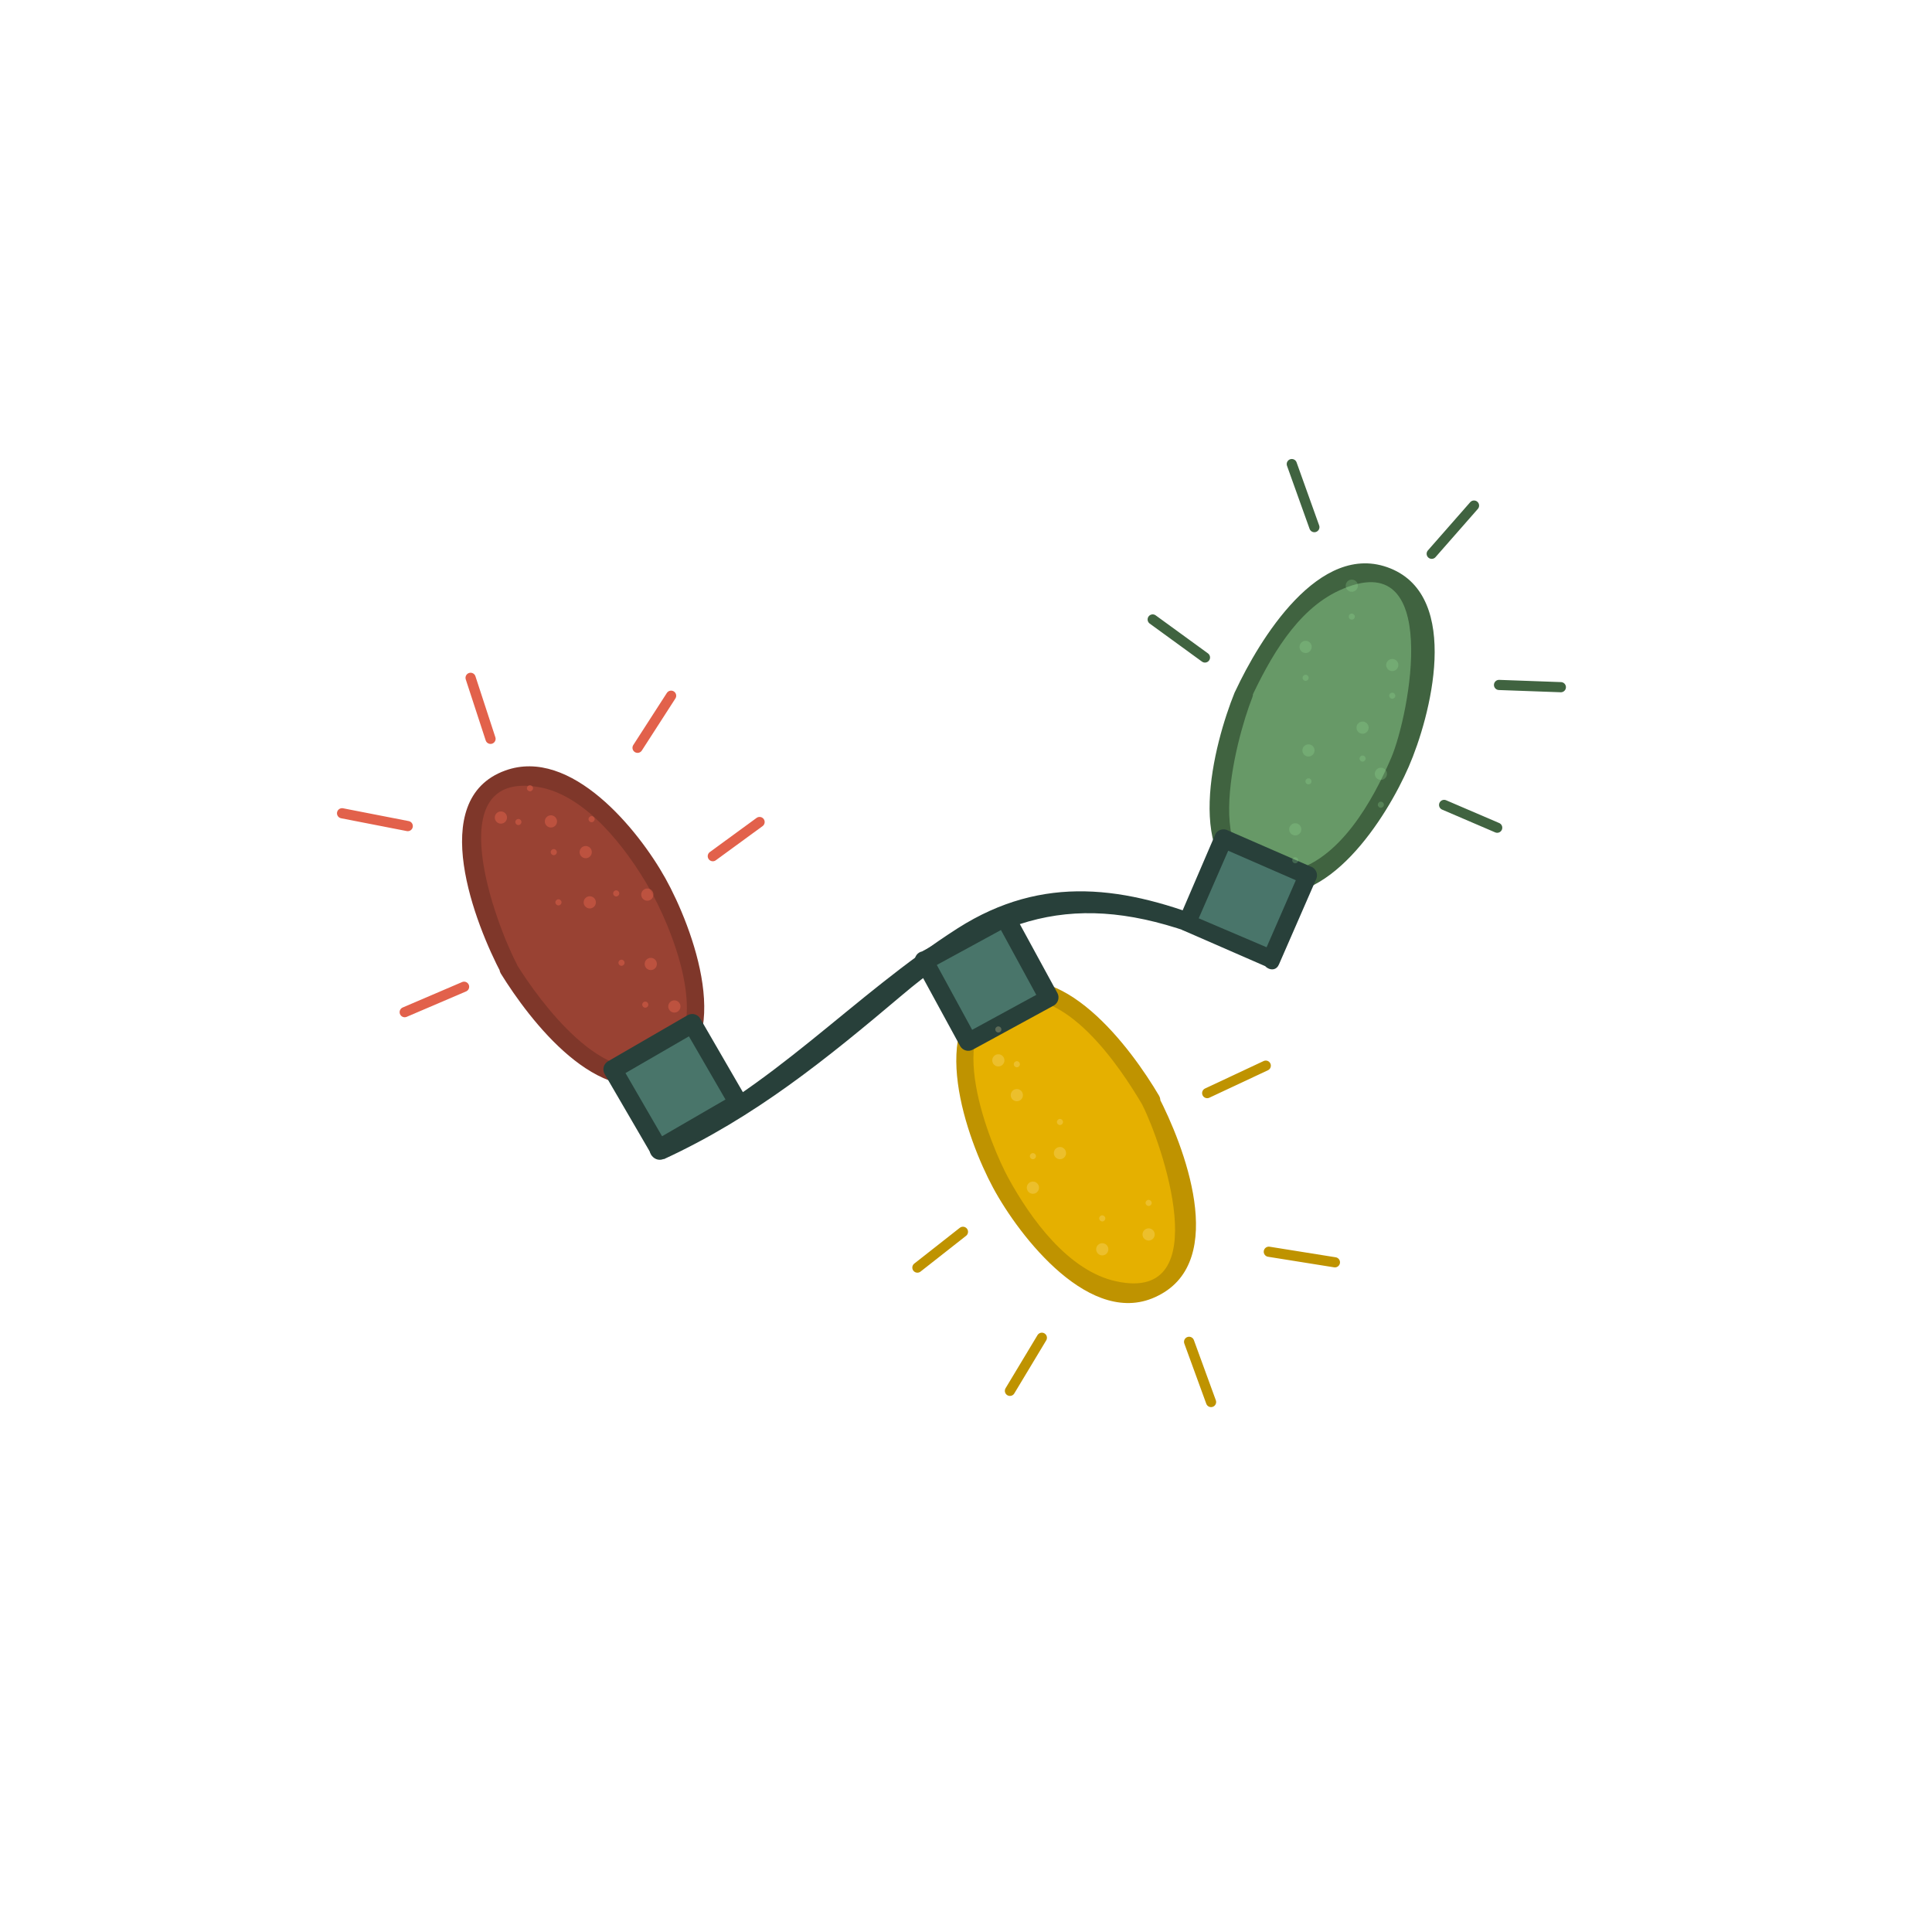
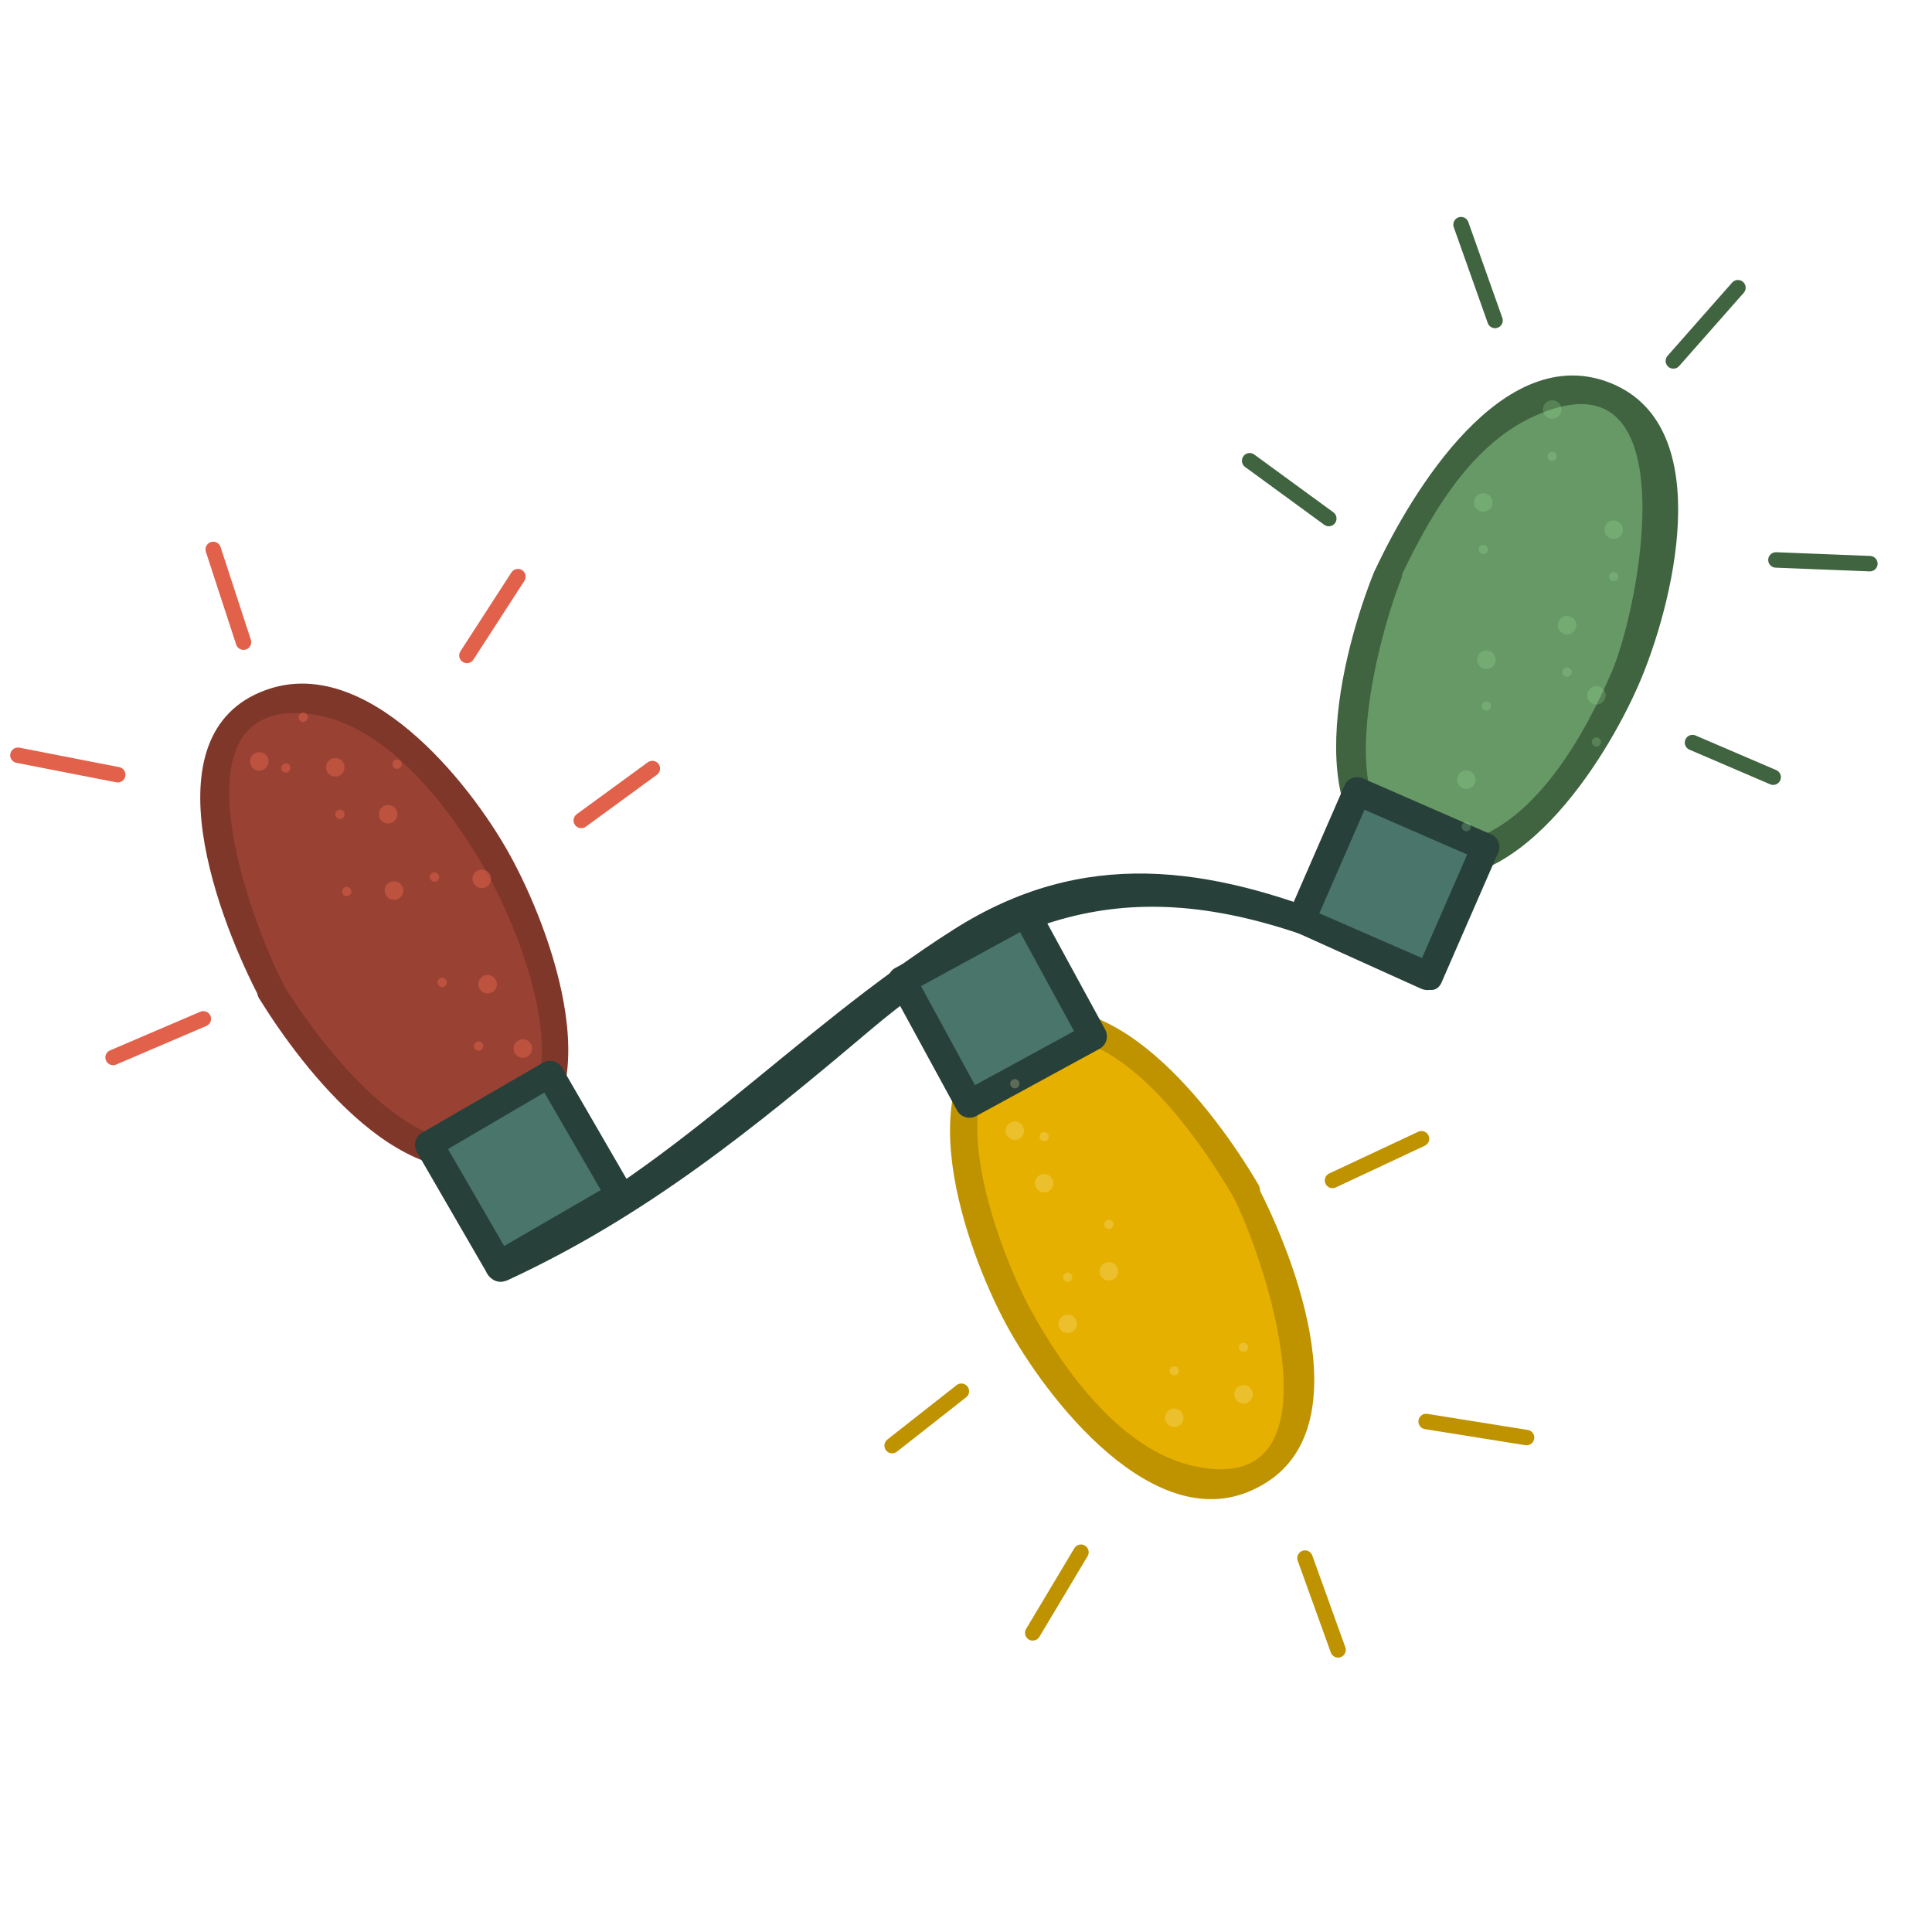
- <svg xmlns="http://www.w3.org/2000/svg" id="Layer_1" data-name="Layer 1" viewBox="0 0 95 95">
+ <svg xmlns="http://www.w3.org/2000/svg" id="Layer_1" data-name="Layer 1" viewBox="0 0 62.52 62.52">
  <defs>
    <style>.cls-1{fill:#28403a;}.cls-2{fill:#679967;}.cls-3{fill:#406340;}.cls-4{fill:#49756a;}.cls-5{fill:#e5b000;}.cls-6{fill:#bf9300;}.cls-7{fill:#994233;}.cls-8{fill:#7f372a;}.cls-9{opacity:0.5;}.cls-10{fill:#95dd95;}.cls-11{fill:#ffecae;}.cls-12{fill:#e2614b;}.cls-13,.cls-14,.cls-15{fill:none;stroke-linecap:round;stroke-miterlimit:10;stroke-width:0.5px;}.cls-13{stroke:#e2614b;}.cls-14{stroke:#406340;}.cls-15{stroke:#bf9300;}</style>
  </defs>
-   <path class="cls-1" d="M32.64,57c4.49-2.07,8-4.93,11.73-8.08,4.9-4.14,9-5.17,15.2-2.67,0.54,0.22.77-.65,0.24-0.87-4.46-1.81-8.51-2.41-12.71.26C41.85,49,38,53.55,32.18,56.21c-0.53.24-.07,1,0.45,0.78h0Z" />
-   <ellipse class="cls-2" cx="64.96" cy="35.84" rx="8.14" ry="4.2" transform="translate(6.19 81.12) rotate(-66.5)" />
-   <path class="cls-3" d="M61.49,34.39c0.94-2,2.25-4.39,4.37-5.36,5.09-2.34,3.44,6.15,2.55,8.23s-2.55,5.09-5,5.59c-4.67.94-2.64-6.52-1.83-8.56,0.21-.54-0.66-0.77-0.87-0.24-1,2.47-2.66,8.57,1.16,9.77,3.39,1.06,6.33-3.66,7.4-6.12s2.61-8.33-.9-9.75-6.48,3.59-7.61,6C60.47,34.45,61.24,34.91,61.49,34.39Z" />
-   <rect class="cls-4" x="59.07" y="41.91" width="4.53" height="4.53" transform="translate(-3.63 82.81) rotate(-66.5)" />
-   <path class="cls-1" d="M62.73,46.77L58.58,45l0.16,0.62,1.81-4.15-0.62.16,4.15,1.81-0.16-.62-1.81,4.15c-0.23.53,0.55,1,.78,0.45l1.81-4.15a0.46,0.46,0,0,0-.16-0.62l-4.15-1.81a0.46,0.46,0,0,0-.62.16L58,45.12a0.46,0.46,0,0,0,.16.62l4.15,1.81C62.8,47.77,63.26,47,62.73,46.77Z" />
-   <ellipse class="cls-5" cx="52.89" cy="56.15" rx="4.2" ry="8.14" transform="translate(-20.51 32.43) rotate(-28.81)" />
-   <path class="cls-6" d="M56.18,54.35c0.91,1.78,3.69,9.72-1.27,8.66-2.38-.5-4.24-3.1-5.32-5.07-0.88-1.61-3.37-7.63-.05-8.69,2.8-.9,5.53,3.2,6.64,5.09A0.45,0.45,0,0,0,57,53.89c-1.37-2.33-4.84-7.05-8.17-5.29s-1.28,7.42,0,9.8,4.83,7,8.12,5.31c3.47-1.74,1.25-7.42,0-9.82C56.7,53.38,55.92,53.83,56.18,54.35Z" />
-   <rect class="cls-4" x="46.24" y="45.91" width="4.53" height="4.53" transform="translate(-17.21 29.34) rotate(-28.81)" />
-   <path class="cls-1" d="M45.66,47.67l4-2.18L49,45.33l2.18,4,0.16-.62-4,2.18L48,51l-2.18-4a0.45,0.45,0,0,0-.78.45l2.18,4a0.46,0.46,0,0,0,.62.16l4-2.18A0.46,0.46,0,0,0,52,48.84l-2.18-4a0.46,0.46,0,0,0-.62-0.16l-4,2.18A0.45,0.45,0,0,0,45.66,47.67Z" />
-   <ellipse class="cls-7" cx="28.66" cy="45.52" rx="4.2" ry="8.14" transform="translate(-18.93 20.46) rotate(-30.03)" />
-   <path class="cls-8" d="M25.41,47.4c-1-1.89-3.9-9.54,1.07-8.7,2.36,0.4,4.35,3.07,5.43,4.95,1,1.71,3.3,7,.59,8.54s-6-3-7.1-4.78a0.45,0.45,0,0,0-.78.45c1.42,2.3,4.82,6.77,8.1,5.2,3.54-1.69,1.32-7.5,0-9.87s-4.64-6.48-7.88-5.3c-3.92,1.42-1.44,7.62-.18,10A0.45,0.45,0,0,0,25.41,47.4Z" />
-   <rect class="cls-4" x="30.95" y="51.13" width="4.53" height="4.53" transform="translate(-22.26 23.79) rotate(-30.03)" />
-   <path class="cls-1" d="M36.08,53.83l-3.92,2.27,0.62,0.16-2.27-3.92L30.35,53l3.92-2.27-0.62-.16,2.27,3.92A0.45,0.45,0,0,0,36.7,54l-2.27-3.92a0.46,0.46,0,0,0-.62-0.16l-3.92,2.27a0.46,0.46,0,0,0-.16.62L32,56.71a0.46,0.46,0,0,0,.62.16l3.92-2.27A0.45,0.45,0,0,0,36.08,53.83Z" />
+   <path class="cls-1" d="M16.4,41.44c4.49-2.07,8-4.93,11.73-8.08,4.9-4.14,9-5.17,15.2-2.67,0.54,0.22.77-.65,0.24-0.87-4.46-1.81-8.51-2.41-12.71.26C25.61,33.41,21.73,38,15.94,40.66c-0.53.24-.07,1,0.45,0.78h0Z" />
+   <ellipse class="cls-2" cx="48.72" cy="20.29" rx="8.14" ry="4.2" transform="translate(10.69 56.87) rotate(-66.5)" />
+   <path class="cls-3" d="M45.25,18.84c0.94-2,2.25-4.39,4.37-5.36,5.09-2.34,3.44,6.15,2.55,8.23s-2.55,5.09-5,5.59c-4.67.94-2.64-6.52-1.83-8.56,0.21-.54-0.66-0.77-0.87-0.24-1,2.47-2.66,8.57,1.16,9.77,3.39,1.06,6.33-3.66,7.4-6.12s2.61-8.33-.9-9.75-6.48,3.59-7.61,6C44.23,18.9,45,19.36,45.25,18.84Z" />
+   <rect class="cls-4" x="42.83" y="26.36" width="4.53" height="4.53" transform="translate(0.86 58.56) rotate(-66.5)" />
+   <path class="cls-1" d="M46.49,31.21l-4.15-1.81L42.5,30l1.81-4.15L43.69,26l4.15,1.81-0.16-.62-1.81,4.15c-0.23.53,0.55,1,.78,0.45l1.81-4.15a0.46,0.46,0,0,0-.16-0.62l-4.15-1.81a0.46,0.46,0,0,0-.62.16l-1.81,4.15a0.46,0.46,0,0,0,.16.62L46,32C46.56,32.22,47,31.44,46.49,31.21Z" />
+   <ellipse class="cls-5" cx="36.64" cy="40.59" rx="4.2" ry="8.14" transform="translate(-15.03 22.68) rotate(-28.81)" />
+   <path class="cls-6" d="M39.94,38.79c0.91,1.78,3.69,9.72-1.27,8.66-2.38-.5-4.24-3.1-5.32-5.07-0.88-1.61-3.37-7.63-.05-8.69,2.8-.9,5.53,3.2,6.64,5.09a0.45,0.45,0,0,0,.78-0.45c-1.37-2.33-4.84-7.05-8.17-5.29s-1.28,7.42,0,9.8,4.83,7,8.12,5.31c3.47-1.74,1.25-7.42,0-9.82C40.45,37.82,39.68,38.28,39.94,38.79Z" />
+   <rect class="cls-4" x="30" y="30.36" width="4.53" height="4.53" transform="translate(-11.73 19.59) rotate(-28.81)" />
+   <path class="cls-1" d="M29.42,32.12l4-2.18-0.62-.16,2.18,4,0.16-.62-4,2.18,0.62,0.16-2.18-4a0.45,0.45,0,0,0-.78.45l2.18,4a0.46,0.46,0,0,0,.62.16l4-2.18a0.46,0.46,0,0,0,.16-0.62l-2.18-4a0.46,0.46,0,0,0-.62-0.16l-4,2.18A0.45,0.45,0,0,0,29.42,32.12Z" />
+   <ellipse class="cls-7" cx="12.42" cy="29.97" rx="4.2" ry="8.14" transform="translate(-13.33 10.24) rotate(-30.03)" />
+   <path class="cls-8" d="M9.17,31.84c-1-1.89-3.9-9.54,1.07-8.7,2.36,0.4,4.35,3.07,5.43,4.95,1,1.71,3.3,7,.59,8.54s-6-3-7.1-4.78a0.45,0.45,0,0,0-.78.45c1.42,2.3,4.82,6.77,8.1,5.2,3.54-1.69,1.32-7.5,0-9.87s-4.64-6.48-7.88-5.3c-3.92,1.42-1.44,7.62-.18,10A0.45,0.45,0,0,0,9.17,31.84Z" />
+   <rect class="cls-4" x="14.71" y="35.57" width="4.53" height="4.53" transform="matrix(0.87, -0.5, 0.5, 0.87, -16.66, 13.57)" />
+   <path class="cls-1" d="M19.84,38.28l-3.92,2.27,0.62,0.16-2.27-3.92-0.16.62L18,35.13,17.41,35l2.27,3.92a0.45,0.45,0,0,0,.78-0.45l-2.27-3.92a0.46,0.46,0,0,0-.62-0.16l-3.92,2.27a0.46,0.46,0,0,0-.16.62l2.27,3.92a0.46,0.46,0,0,0,.62.16l3.92-2.27A0.45,0.45,0,0,0,19.84,38.28Z" />
  <g class="cls-9">
    <g class="cls-9">
-       <path class="cls-10" d="M66.47,29.1a0.3,0.3,0,0,0,0-.6,0.3,0.3,0,0,0,0,.6h0Z" />
+       <path class="cls-10" d="M50.23,13.55a0.3,0.3,0,0,0,0-.6,0.3,0.3,0,0,0,0,.6h0Z" />
    </g>
    <g class="cls-9">
-       <path class="cls-10" d="M67,36.08a0.3,0.3,0,0,0,0-.6,0.3,0.3,0,0,0,0,.6h0Z" />
+       <path class="cls-10" d="M50.71,20.53a0.3,0.3,0,0,0,0-.6,0.3,0.3,0,0,0,0,.6h0Z" />
    </g>
    <g class="cls-9">
-       <path class="cls-10" d="M67.9,38.35a0.3,0.3,0,0,0,0-.6,0.3,0.3,0,0,0,0,.6h0Z" />
+       <path class="cls-10" d="M51.66,22.8a0.3,0.3,0,0,0,0-.6,0.3,0.3,0,0,0,0,.6h0Z" />
    </g>
    <g class="cls-9">
-       <path class="cls-10" d="M64.34,37.2a0.3,0.3,0,0,0,0-.6,0.3,0.3,0,0,0,0,.6h0Z" />
+       <path class="cls-10" d="M48.1,21.65a0.3,0.3,0,0,0,0-.6,0.3,0.3,0,0,0,0,.6h0Z" />
    </g>
    <g class="cls-9">
-       <path class="cls-10" d="M68.46,33a0.3,0.3,0,0,0,0-.6,0.3,0.3,0,0,0,0,.6h0Z" />
+       <path class="cls-10" d="M52.22,17.44a0.3,0.3,0,0,0,0-.6,0.3,0.3,0,0,0,0,.6h0Z" />
    </g>
    <g class="cls-9">
-       <path class="cls-10" d="M63.69,41.08a0.3,0.3,0,0,0,0-.6,0.3,0.3,0,0,0,0,.6h0Z" />
+       <path class="cls-10" d="M47.45,25.53a0.3,0.3,0,0,0,0-.6,0.3,0.3,0,0,0,0,.6h0Z" />
    </g>
    <g class="cls-9">
-       <path class="cls-10" d="M64.2,32.11a0.3,0.3,0,0,0,0-.6,0.3,0.3,0,0,0,0,.6h0Z" />
+       <path class="cls-10" d="M48,16.56a0.3,0.3,0,0,0,0-.6,0.3,0.3,0,0,0,0,.6h0Z" />
    </g>
    <g class="cls-9">
-       <path class="cls-10" d="M66.47,30.47a0.15,0.15,0,0,0,0-.3,0.15,0.15,0,0,0,0,.3h0Z" />
+       <path class="cls-10" d="M50.23,14.92a0.15,0.15,0,0,0,0-.3,0.15,0.15,0,0,0,0,.3h0Z" />
    </g>
    <g class="cls-9">
-       <path class="cls-10" d="M67,37.45a0.15,0.15,0,0,0,0-.3,0.15,0.15,0,0,0,0,.3h0Z" />
+       <path class="cls-10" d="M50.71,21.9a0.15,0.15,0,0,0,0-.3,0.15,0.15,0,0,0,0,.3h0Z" />
    </g>
    <g class="cls-9">
-       <path class="cls-10" d="M67.9,39.72a0.15,0.15,0,0,0,0-.3,0.15,0.15,0,0,0,0,.3h0Z" />
+       <path class="cls-10" d="M51.66,24.16a0.15,0.15,0,0,0,0-.3,0.15,0.15,0,0,0,0,.3h0Z" />
    </g>
    <g class="cls-9">
-       <path class="cls-10" d="M64.34,38.57a0.15,0.15,0,0,0,0-.3,0.15,0.15,0,0,0,0,.3h0Z" />
+       <path class="cls-10" d="M48.1,23a0.15,0.15,0,0,0,0-.3,0.15,0.15,0,0,0,0,.3h0Z" />
    </g>
    <g class="cls-9">
-       <path class="cls-10" d="M68.46,34.36a0.15,0.15,0,0,0,0-.3,0.15,0.15,0,0,0,0,.3h0Z" />
+       <path class="cls-10" d="M52.22,18.81a0.15,0.15,0,0,0,0-.3,0.15,0.15,0,0,0,0,.3h0Z" />
    </g>
    <g class="cls-9">
-       <path class="cls-10" d="M63.69,42.45a0.15,0.15,0,0,0,0-.3,0.15,0.15,0,0,0,0,.3h0Z" />
+       <path class="cls-10" d="M47.45,26.9a0.15,0.15,0,0,0,0-.3,0.15,0.15,0,0,0,0,.3h0Z" />
    </g>
    <g class="cls-9">
-       <path class="cls-10" d="M64.2,33.48a0.15,0.15,0,0,0,0-.3,0.15,0.15,0,0,0,0,.3h0Z" />
+       <path class="cls-10" d="M48,17.93a0.15,0.15,0,0,0,0-.3,0.15,0.15,0,0,0,0,.3h0Z" />
    </g>
  </g>
  <g class="cls-9">
    <g class="cls-9">
-       <path class="cls-11" d="M52.12,57a0.3,0.3,0,0,0,0-.6,0.3,0.3,0,0,0,0,.6h0Z" />
-       <path class="cls-11" d="M50,54.15a0.3,0.3,0,0,0,0-.6,0.3,0.3,0,0,0,0,.6h0Z" />
-       <path class="cls-11" d="M49.09,52.44a0.3,0.3,0,0,0,0-.6,0.3,0.3,0,0,0,0,.6h0Z" />
-       <path class="cls-11" d="M50.79,58.7a0.3,0.3,0,0,0,0-.6,0.3,0.3,0,0,0,0,.6h0Z" />
-       <path class="cls-11" d="M54.2,61.73a0.3,0.3,0,0,0,0-.6,0.3,0.3,0,0,0,0,.6h0Z" />
-       <path class="cls-11" d="M56.48,61a0.3,0.3,0,0,0,0-.6,0.3,0.3,0,0,0,0,.6h0Z" />
+       <path class="cls-11" d="M35.88,41.44a0.3,0.3,0,0,0,0-.6,0.3,0.3,0,0,0,0,.6h0Z" />
+       <path class="cls-11" d="M33.79,38.59a0.3,0.3,0,0,0,0-.6,0.3,0.3,0,0,0,0,.6h0Z" />
+       <path class="cls-11" d="M32.84,36.89a0.3,0.3,0,0,0,0-.6,0.3,0.3,0,0,0,0,.6h0Z" />
+       <path class="cls-11" d="M34.55,43.14a0.3,0.3,0,0,0,0-.6,0.3,0.3,0,0,0,0,.6h0Z" />
+       <path class="cls-11" d="M38,46.18a0.3,0.3,0,0,0,0-.6,0.3,0.3,0,0,0,0,.6h0Z" />
+       <path class="cls-11" d="M40.24,45.42a0.3,0.3,0,0,0,0-.6,0.3,0.3,0,0,0,0,.6h0Z" />
    </g>
    <g class="cls-9">
-       <path class="cls-11" d="M52.12,55.32a0.15,0.15,0,0,0,0-.3,0.15,0.15,0,0,0,0,.3h0Z" />
+       <path class="cls-11" d="M35.88,39.77a0.15,0.15,0,0,0,0-.3,0.15,0.15,0,0,0,0,.3h0Z" />
    </g>
    <g class="cls-9">
-       <path class="cls-11" d="M50,52.48a0.15,0.15,0,0,0,0-.3,0.15,0.15,0,0,0,0,.3h0Z" />
+       <path class="cls-11" d="M33.79,36.93a0.15,0.15,0,0,0,0-.3,0.15,0.15,0,0,0,0,.3h0Z" />
    </g>
    <g class="cls-9">
-       <path class="cls-11" d="M49.09,50.77a0.15,0.15,0,0,0,0-.3,0.15,0.15,0,0,0,0,.3h0Z" />
+       <path class="cls-11" d="M32.84,35.22a0.15,0.15,0,0,0,0-.3,0.15,0.15,0,0,0,0,.3h0Z" />
    </g>
    <g class="cls-9">
-       <path class="cls-11" d="M50.79,57a0.15,0.15,0,0,0,0-.3,0.15,0.15,0,0,0,0,.3h0Z" />
+       <path class="cls-11" d="M34.55,41.48a0.15,0.15,0,0,0,0-.3,0.15,0.15,0,0,0,0,.3h0Z" />
    </g>
    <g class="cls-9">
-       <path class="cls-11" d="M54.2,60.06a0.15,0.15,0,0,0,0-.3,0.15,0.15,0,0,0,0,.3h0Z" />
+       <path class="cls-11" d="M38,44.51a0.15,0.15,0,0,0,0-.3,0.15,0.15,0,0,0,0,.3h0Z" />
    </g>
    <g class="cls-9">
-       <path class="cls-11" d="M56.48,59.3a0.15,0.15,0,0,0,0-.3,0.15,0.15,0,0,0,0,.3h0Z" />
+       <path class="cls-11" d="M40.24,43.75a0.15,0.15,0,0,0,0-.3,0.15,0.15,0,0,0,0,.3h0Z" />
    </g>
  </g>
  <g class="cls-9">
-     <path class="cls-12" d="M31.83,44.29a0.3,0.3,0,0,0,0-.6,0.3,0.3,0,0,0,0,.6h0Z" />
-     <path class="cls-12" d="M32,47.7a0.3,0.3,0,0,0,0-.6,0.3,0.3,0,0,0,0,.6h0Z" />
-     <path class="cls-12" d="M29,44.67a0.3,0.3,0,0,0,0-.6,0.3,0.3,0,0,0,0,.6h0Z" />
-     <path class="cls-12" d="M24.63,40.5a0.3,0.3,0,0,0,0-.6,0.3,0.3,0,0,0,0,.6h0Z" />
-     <path class="cls-12" d="M27.09,40.69a0.3,0.3,0,0,0,0-.6,0.3,0.3,0,0,0,0,.6h0Z" />
-     <path class="cls-12" d="M33.16,49.79a0.3,0.3,0,0,0,0-.6,0.3,0.3,0,0,0,0,.6h0Z" />
-     <path class="cls-12" d="M28.8,42.2a0.3,0.3,0,0,0,0-.6,0.3,0.3,0,0,0,0,.6h0Z" />
-     <path class="cls-12" d="M30.3,44.08a0.15,0.15,0,0,0,0-.3,0.15,0.15,0,0,0,0,.3h0Z" />
-     <path class="cls-12" d="M30.56,47.49a0.15,0.15,0,0,0,0-.3,0.15,0.15,0,0,0,0,.3h0Z" />
-     <path class="cls-12" d="M27.46,44.52a0.15,0.15,0,0,0,0-.3,0.15,0.15,0,0,0,0,.3h0Z" />
-     <path class="cls-12" d="M26.06,38.91a0.15,0.15,0,0,0,0-.3,0.15,0.15,0,0,0,0,.3h0Z" />
-     <path class="cls-12" d="M25.49,40.57a0.15,0.15,0,0,0,0-.3,0.15,0.15,0,0,0,0,.3h0Z" />
-     <path class="cls-12" d="M31.73,49.55a0.15,0.15,0,0,0,0-.3,0.15,0.15,0,0,0,0,.3h0Z" />
-     <path class="cls-12" d="M27.23,42.05a0.15,0.15,0,0,0,0-.3,0.15,0.15,0,0,0,0,.3h0Z" />
-     <path class="cls-12" d="M29.09,40.43a0.15,0.15,0,0,0,0-.3,0.15,0.15,0,0,0,0,.3h0Z" />
+     <path class="cls-12" d="M15.59,28.74a0.3,0.3,0,0,0,0-.6,0.3,0.3,0,0,0,0,.6h0Z" />
+     <path class="cls-12" d="M15.78,32.15a0.3,0.3,0,0,0,0-.6,0.3,0.3,0,0,0,0,.6h0Z" />
+     <path class="cls-12" d="M12.75,29.12a0.3,0.3,0,0,0,0-.6,0.3,0.3,0,0,0,0,.6h0Z" />
+     <path class="cls-12" d="M8.39,24.94a0.3,0.3,0,0,0,0-.6,0.3,0.3,0,0,0,0,.6h0Z" />
+     <path class="cls-12" d="M10.85,25.13a0.3,0.3,0,0,0,0-.6,0.3,0.3,0,0,0,0,.6h0Z" />
+     <path class="cls-12" d="M16.92,34.23a0.3,0.3,0,0,0,0-.6,0.3,0.3,0,0,0,0,.6h0Z" />
+     <path class="cls-12" d="M12.56,26.65a0.3,0.3,0,0,0,0-.6,0.3,0.3,0,0,0,0,.6h0Z" />
+     <path class="cls-12" d="M14.06,28.53a0.15,0.15,0,0,0,0-.3,0.15,0.15,0,0,0,0,.3h0Z" />
+     <path class="cls-12" d="M14.31,31.94a0.15,0.15,0,0,0,0-.3,0.15,0.15,0,0,0,0,.3h0Z" />
+     <path class="cls-12" d="M11.22,29a0.15,0.15,0,0,0,0-.3,0.15,0.15,0,0,0,0,.3h0Z" />
+     <path class="cls-12" d="M9.81,23.36a0.15,0.15,0,0,0,0-.3,0.15,0.15,0,0,0,0,.3h0Z" />
+     <path class="cls-12" d="M9.25,25a0.15,0.15,0,0,0,0-.3,0.15,0.15,0,0,0,0,.3h0Z" />
+     <path class="cls-12" d="M15.49,34a0.15,0.15,0,0,0,0-.3,0.15,0.15,0,0,0,0,.3h0Z" />
+     <path class="cls-12" d="M11,26.5a0.15,0.15,0,0,0,0-.3,0.15,0.15,0,0,0,0,.3h0Z" />
+     <path class="cls-12" d="M12.85,24.88a0.15,0.15,0,0,0,0-.3,0.15,0.15,0,0,0,0,.3h0Z" />
  </g>
-   <line class="cls-13" x1="22.82" y1="48.52" x2="19.9" y2="49.77" />
-   <line class="cls-13" x1="20.05" y1="40.62" x2="16.82" y2="39.99" />
-   <line class="cls-13" x1="24.12" y1="36.33" x2="23.14" y2="33.33" />
-   <line class="cls-13" x1="35.05" y1="42.1" x2="37.35" y2="40.42" />
-   <line class="cls-13" x1="31.35" y1="36.77" x2="33" y2="34.21" />
-   <line class="cls-14" x1="59.25" y1="32.33" x2="56.68" y2="30.46" />
-   <line class="cls-14" x1="64.63" y1="25.92" x2="63.52" y2="22.82" />
-   <line class="cls-14" x1="70.4" y1="27.23" x2="72.48" y2="24.86" />
-   <line class="cls-14" x1="71.01" y1="39.58" x2="73.62" y2="40.7" />
-   <line class="cls-14" x1="73.71" y1="33.68" x2="76.75" y2="33.79" />
-   <line class="cls-15" x1="59.36" y1="53.75" x2="62.24" y2="52.4" />
-   <line class="cls-15" x1="62.39" y1="61.55" x2="65.64" y2="62.07" />
-   <line class="cls-15" x1="58.47" y1="65.98" x2="59.55" y2="68.94" />
-   <line class="cls-15" x1="47.35" y1="60.57" x2="45.11" y2="62.33" />
-   <line class="cls-15" x1="51.23" y1="65.78" x2="49.66" y2="68.39" />
+   <line class="cls-13" x1="6.58" y1="32.97" x2="3.66" y2="34.22" />
+   <line class="cls-13" x1="3.81" y1="25.07" x2="0.58" y2="24.44" />
+   <line class="cls-13" x1="7.88" y1="20.78" x2="6.9" y2="17.78" />
+   <line class="cls-13" x1="18.81" y1="26.55" x2="21.11" y2="24.87" />
+   <line class="cls-13" x1="15.11" y1="21.21" x2="16.76" y2="18.66" />
+   <line class="cls-14" x1="43" y1="16.78" x2="40.44" y2="14.91" />
+   <line class="cls-14" x1="48.38" y1="10.37" x2="47.28" y2="7.27" />
+   <line class="cls-14" x1="54.15" y1="11.68" x2="56.24" y2="9.31" />
+   <line class="cls-14" x1="54.77" y1="24.03" x2="57.38" y2="25.15" />
+   <line class="cls-14" x1="57.47" y1="18.12" x2="60.51" y2="18.24" />
+   <line class="cls-15" x1="43.12" y1="38.2" x2="46" y2="36.85" />
+   <line class="cls-15" x1="46.15" y1="46" x2="49.4" y2="46.52" />
+   <line class="cls-15" x1="42.23" y1="50.42" x2="43.3" y2="53.39" />
+   <line class="cls-15" x1="31.11" y1="45.02" x2="28.87" y2="46.78" />
+   <line class="cls-15" x1="34.98" y1="50.23" x2="33.42" y2="52.84" />
</svg>
